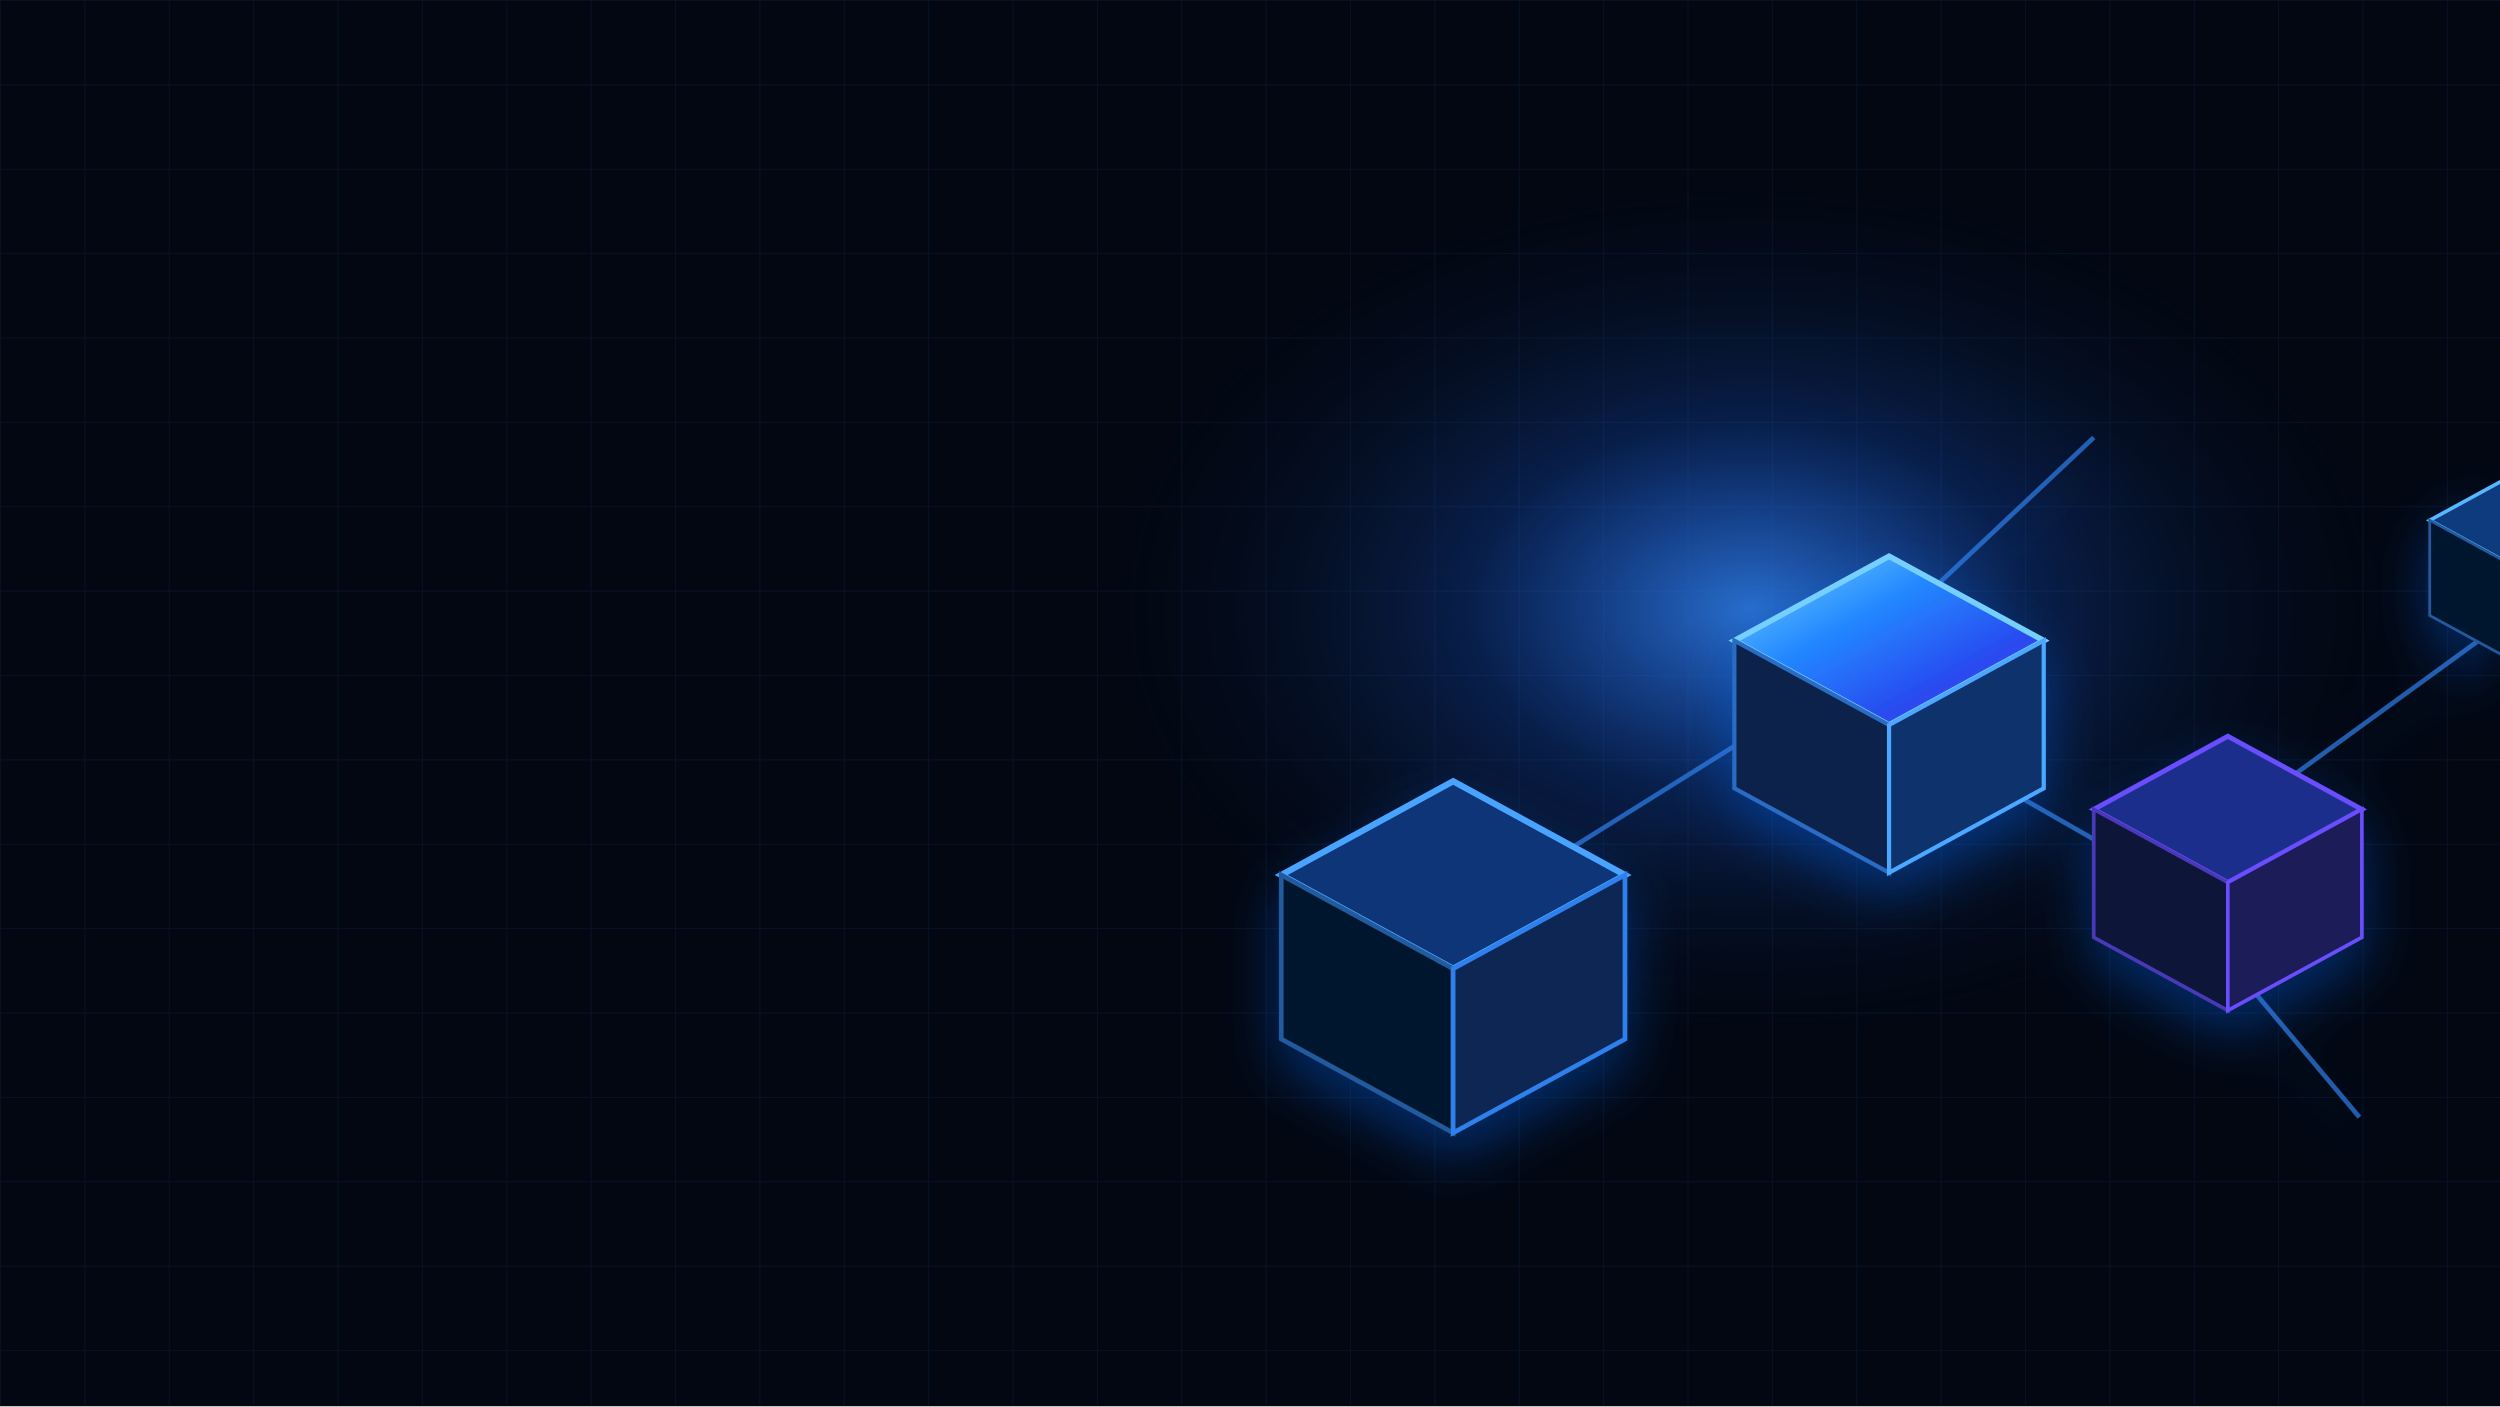
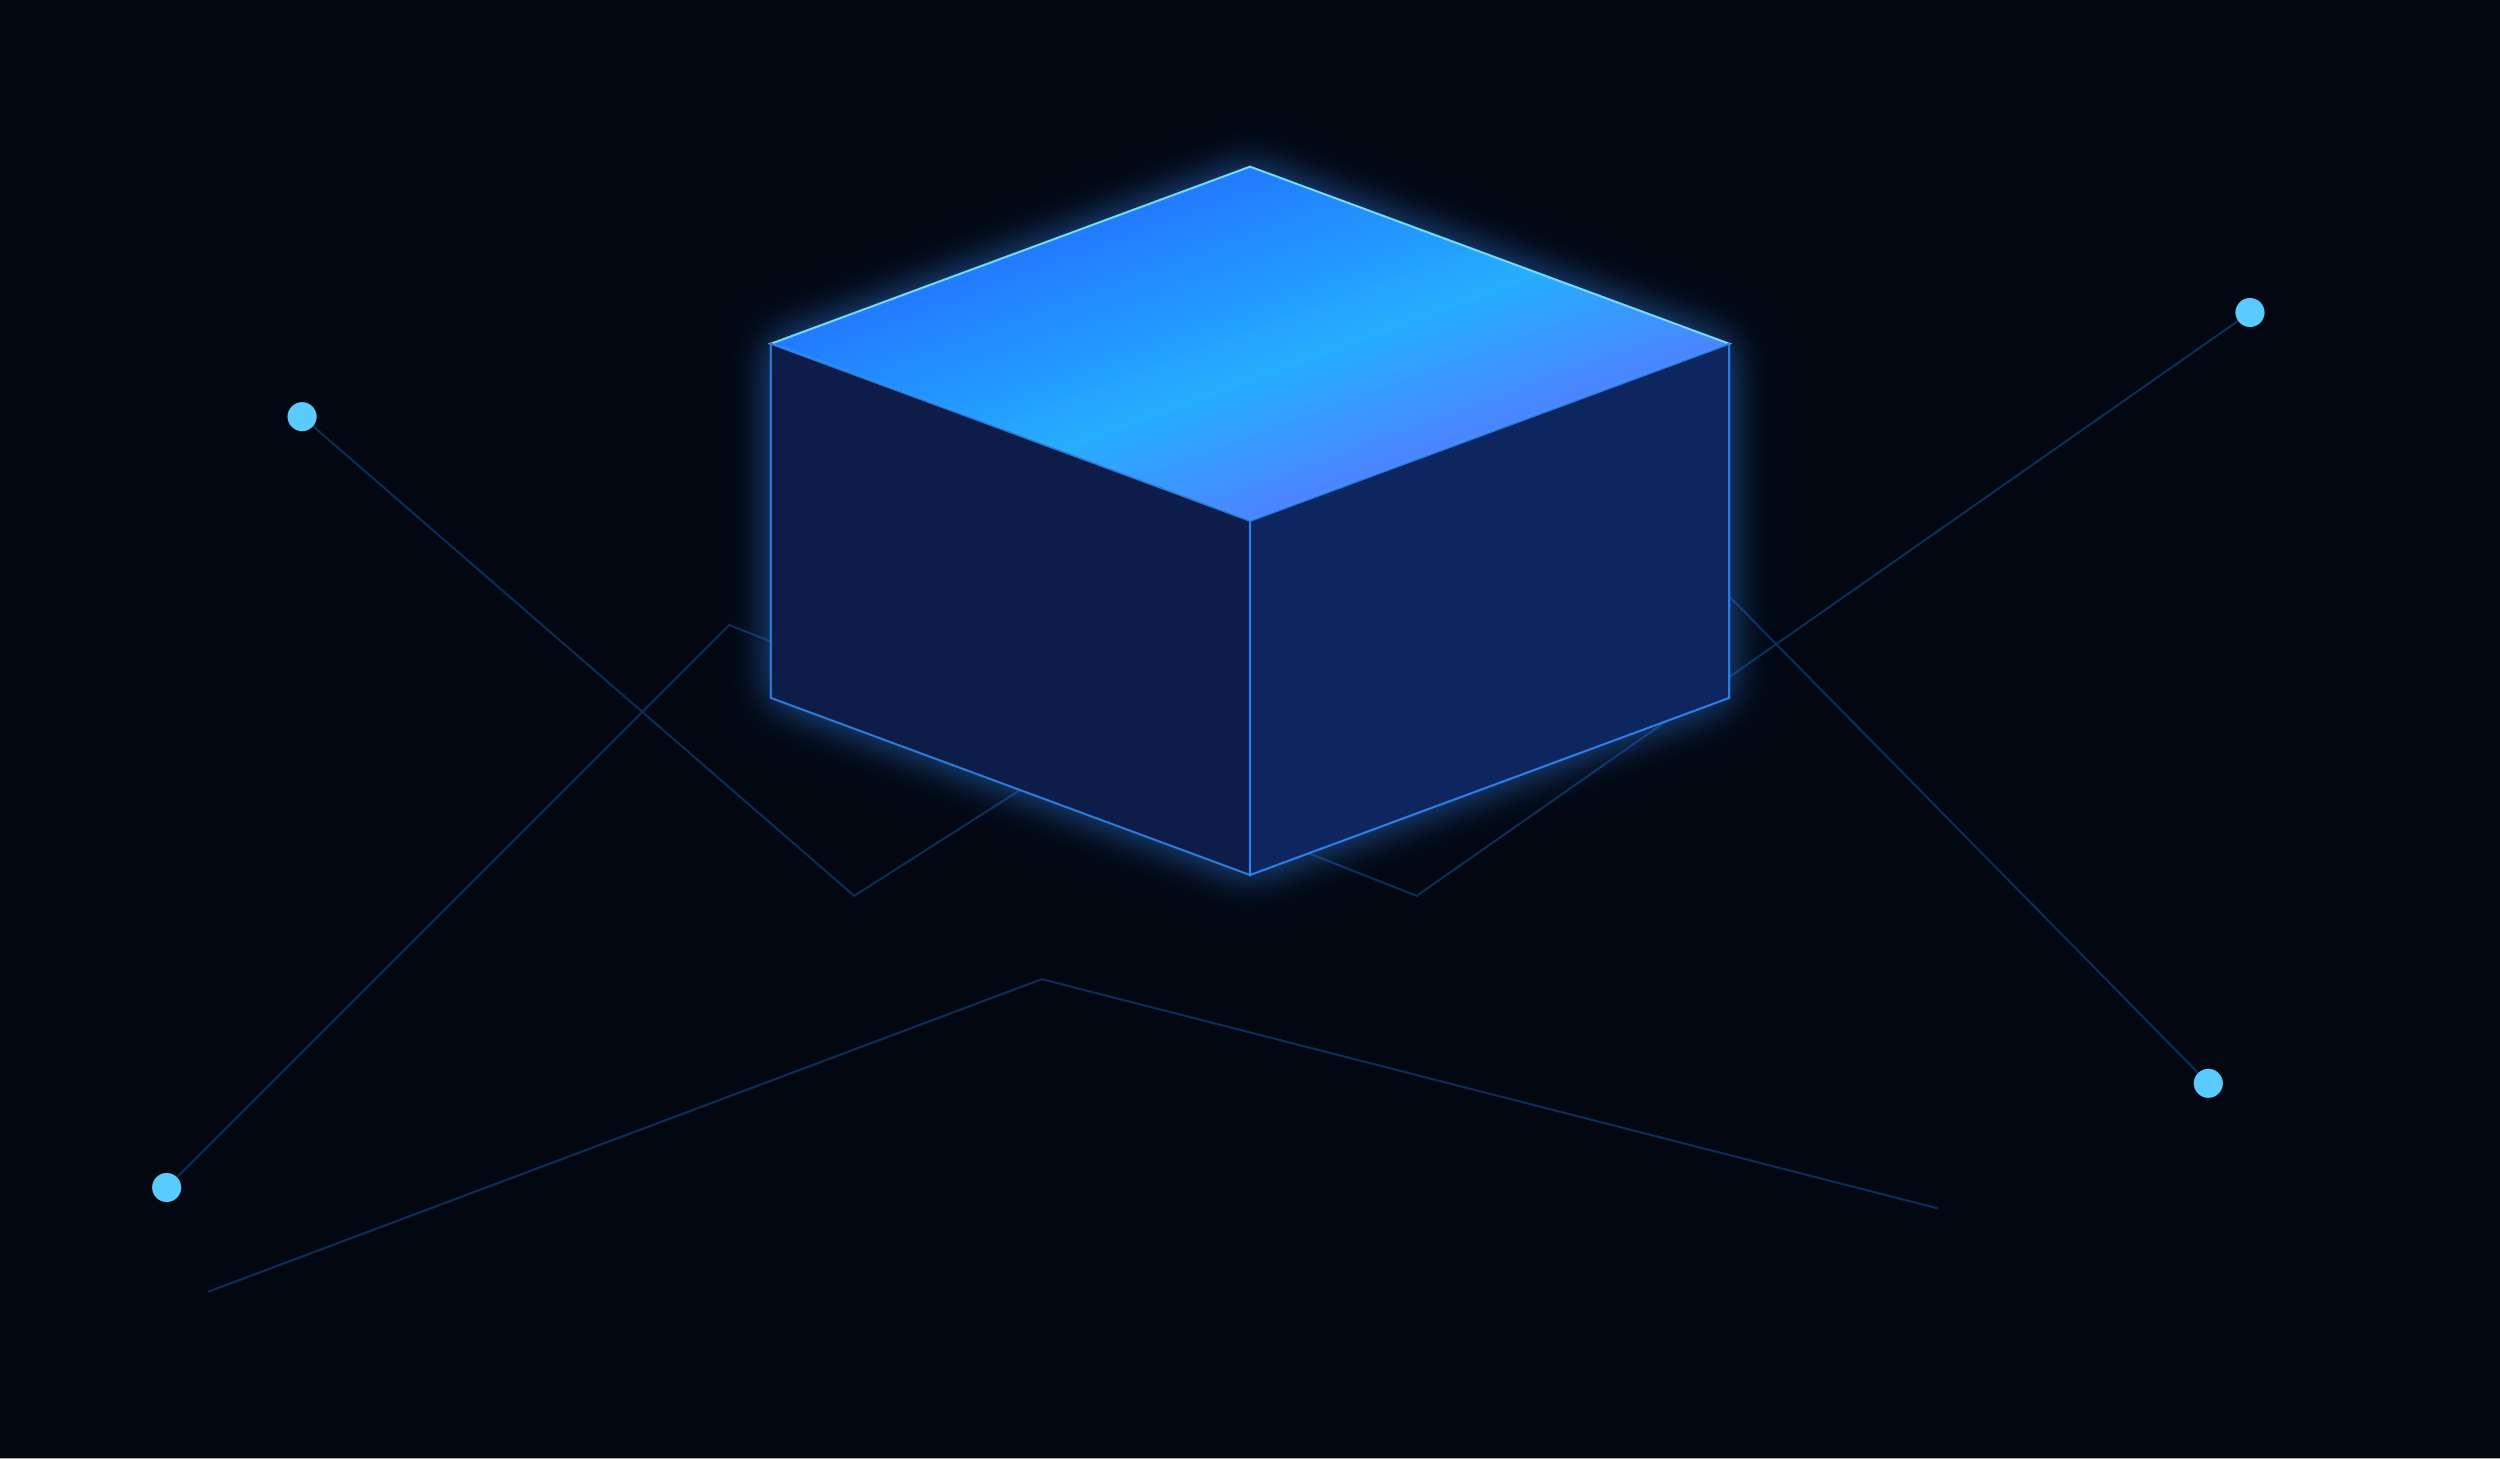
- <svg xmlns="http://www.w3.org/2000/svg" viewBox="0 0 1600 900">
+ <svg xmlns="http://www.w3.org/2000/svg" viewBox="0 0 1200 700">
  <defs>
-     <linearGradient id="gBlue" x1="0" x2="1" y1="0" y2="1">
-       <stop offset="0" stop-color="#78d7ff" />
-       <stop offset=".38" stop-color="#2388ff" />
-       <stop offset=".72" stop-color="#2949ef" />
-       <stop offset="1" stop-color="#7a4cff" />
+     <linearGradient id="g" x1="0" y1="0" x2="1" y2="1">
+       <stop stop-color="#1A4FFF" />
+       <stop offset=".55" stop-color="#26AEFF" />
+       <stop offset="1" stop-color="#7B4FFF" />
    </linearGradient>
-     <radialGradient id="glow">
-       <stop offset="0" stop-color="#2f80ed" stop-opacity=".85" />
-       <stop offset=".42" stop-color="#1a5fe2" stop-opacity=".28" />
-       <stop offset="1" stop-color="#061329" stop-opacity="0" />
-     </radialGradient>
-     <filter id="shadow">
-       <feDropShadow dx="0" dy="15" stdDeviation="18" flood-color="#006eff" flood-opacity=".38" />
+     <filter id="s">
+       <feDropShadow dx="0" dy="0" stdDeviation="10" flood-color="#2F80ED" flood-opacity=".65" />
    </filter>
-     <pattern id="grid" width="54" height="54" patternUnits="userSpaceOnUse">
-       <path d="M54 0H0V54" fill="none" stroke="#2f80ed" stroke-opacity=".11" />
-     </pattern>
  </defs>
-   <rect width="1600" height="900" fill="#020712" />
-   <rect width="1600" height="900" fill="url(#grid)" />
-   <ellipse cx="1120" cy="390" rx="420" ry="280" fill="url(#glow)" />
-   <g transform="translate(820 170)" filter="url(#shadow)">
-     <g stroke="#2f80ed" stroke-width="3" fill="none" opacity=".7">
-       <path d="M110 420L350 270 560 390 780 230" />
-       <path d="M350 270L520 110" />
-       <path d="M560 390L690 545" />
-     </g>
-     <g>
-       <g transform="translate(0 290)">
-         <polygon points="0,100 110,40 220,100 110,160" fill="#0d3677" stroke="#49a4ff" stroke-width="4" />
-         <polygon points="0,100 110,160 110,265 0,205" fill="#06162e" stroke="#235a9e" stroke-width="3" />
-         <polygon points="220,100 110,160 110,265 220,205" fill="#0b2552" stroke="#2f80ed" stroke-width="3" />
-       </g>
-       <g transform="translate(290 150) scale(.9)">
-         <polygon points="0,100 110,40 220,100 110,160" fill="url(#gBlue)" stroke="#75cfff" stroke-width="4" />
-         <polygon points="0,100 110,160 110,265 0,205" fill="#08204b" stroke="#296cc3" stroke-width="3" />
-         <polygon points="220,100 110,160 110,265 220,205" fill="#10306c" stroke="#4ca7ff" stroke-width="3" />
-       </g>
-       <g transform="translate(520 270) scale(.78)">
-         <polygon points="0,100 110,40 220,100 110,160" fill="#1d2f8b" stroke="#6b4dff" stroke-width="4" />
-         <polygon points="0,100 110,160 110,265 0,205" fill="#0a1538" stroke="#4937b7" stroke-width="3" />
-         <polygon points="220,100 110,160 110,265 220,205" fill="#1b1d58" stroke="#6b4dff" stroke-width="3" />
-       </g>
-       <g transform="translate(735 105) scale(.58)">
-         <polygon points="0,100 110,40 220,100 110,160" fill="#103a7d" stroke="#57b7ff" stroke-width="4" />
-         <polygon points="0,100 110,160 110,265 0,205" fill="#06162e" stroke="#235a9e" stroke-width="3" />
-         <polygon points="220,100 110,160 110,265 220,205" fill="#0b2552" stroke="#2f80ed" stroke-width="3" />
-       </g>
-     </g>
+   <rect width="1200" height="700" fill="#020712" />
+   <g opacity=".34" stroke="#2478DF" fill="none">
+     <path d="M80 570L350 300 680 430 1080 150" />
+     <path d="M145 200L410 430 755 210 1060 520" />
+     <path d="M100 620L500 470 930 580" />
+   </g>
+   <g filter="url(#s)">
+     <polygon points="370,165 600,80 830,165 600,250" fill="url(#g)" stroke="#73DEFF" />
+     <polygon points="370,165 600,250 600,420 370,335" fill="#081E48" stroke="#2E7BDE" />
+     <polygon points="830,165 600,250 600,420 830,335" fill="#0E2860" stroke="#2F80ED" />
+   </g>
+   <g fill="#5ACBFF">
+     <circle cx="145" cy="200" r="7" />
+     <circle cx="80" cy="570" r="7" />
+     <circle cx="1080" cy="150" r="7" />
+     <circle cx="1060" cy="520" r="7" />
  </g>
</svg>
